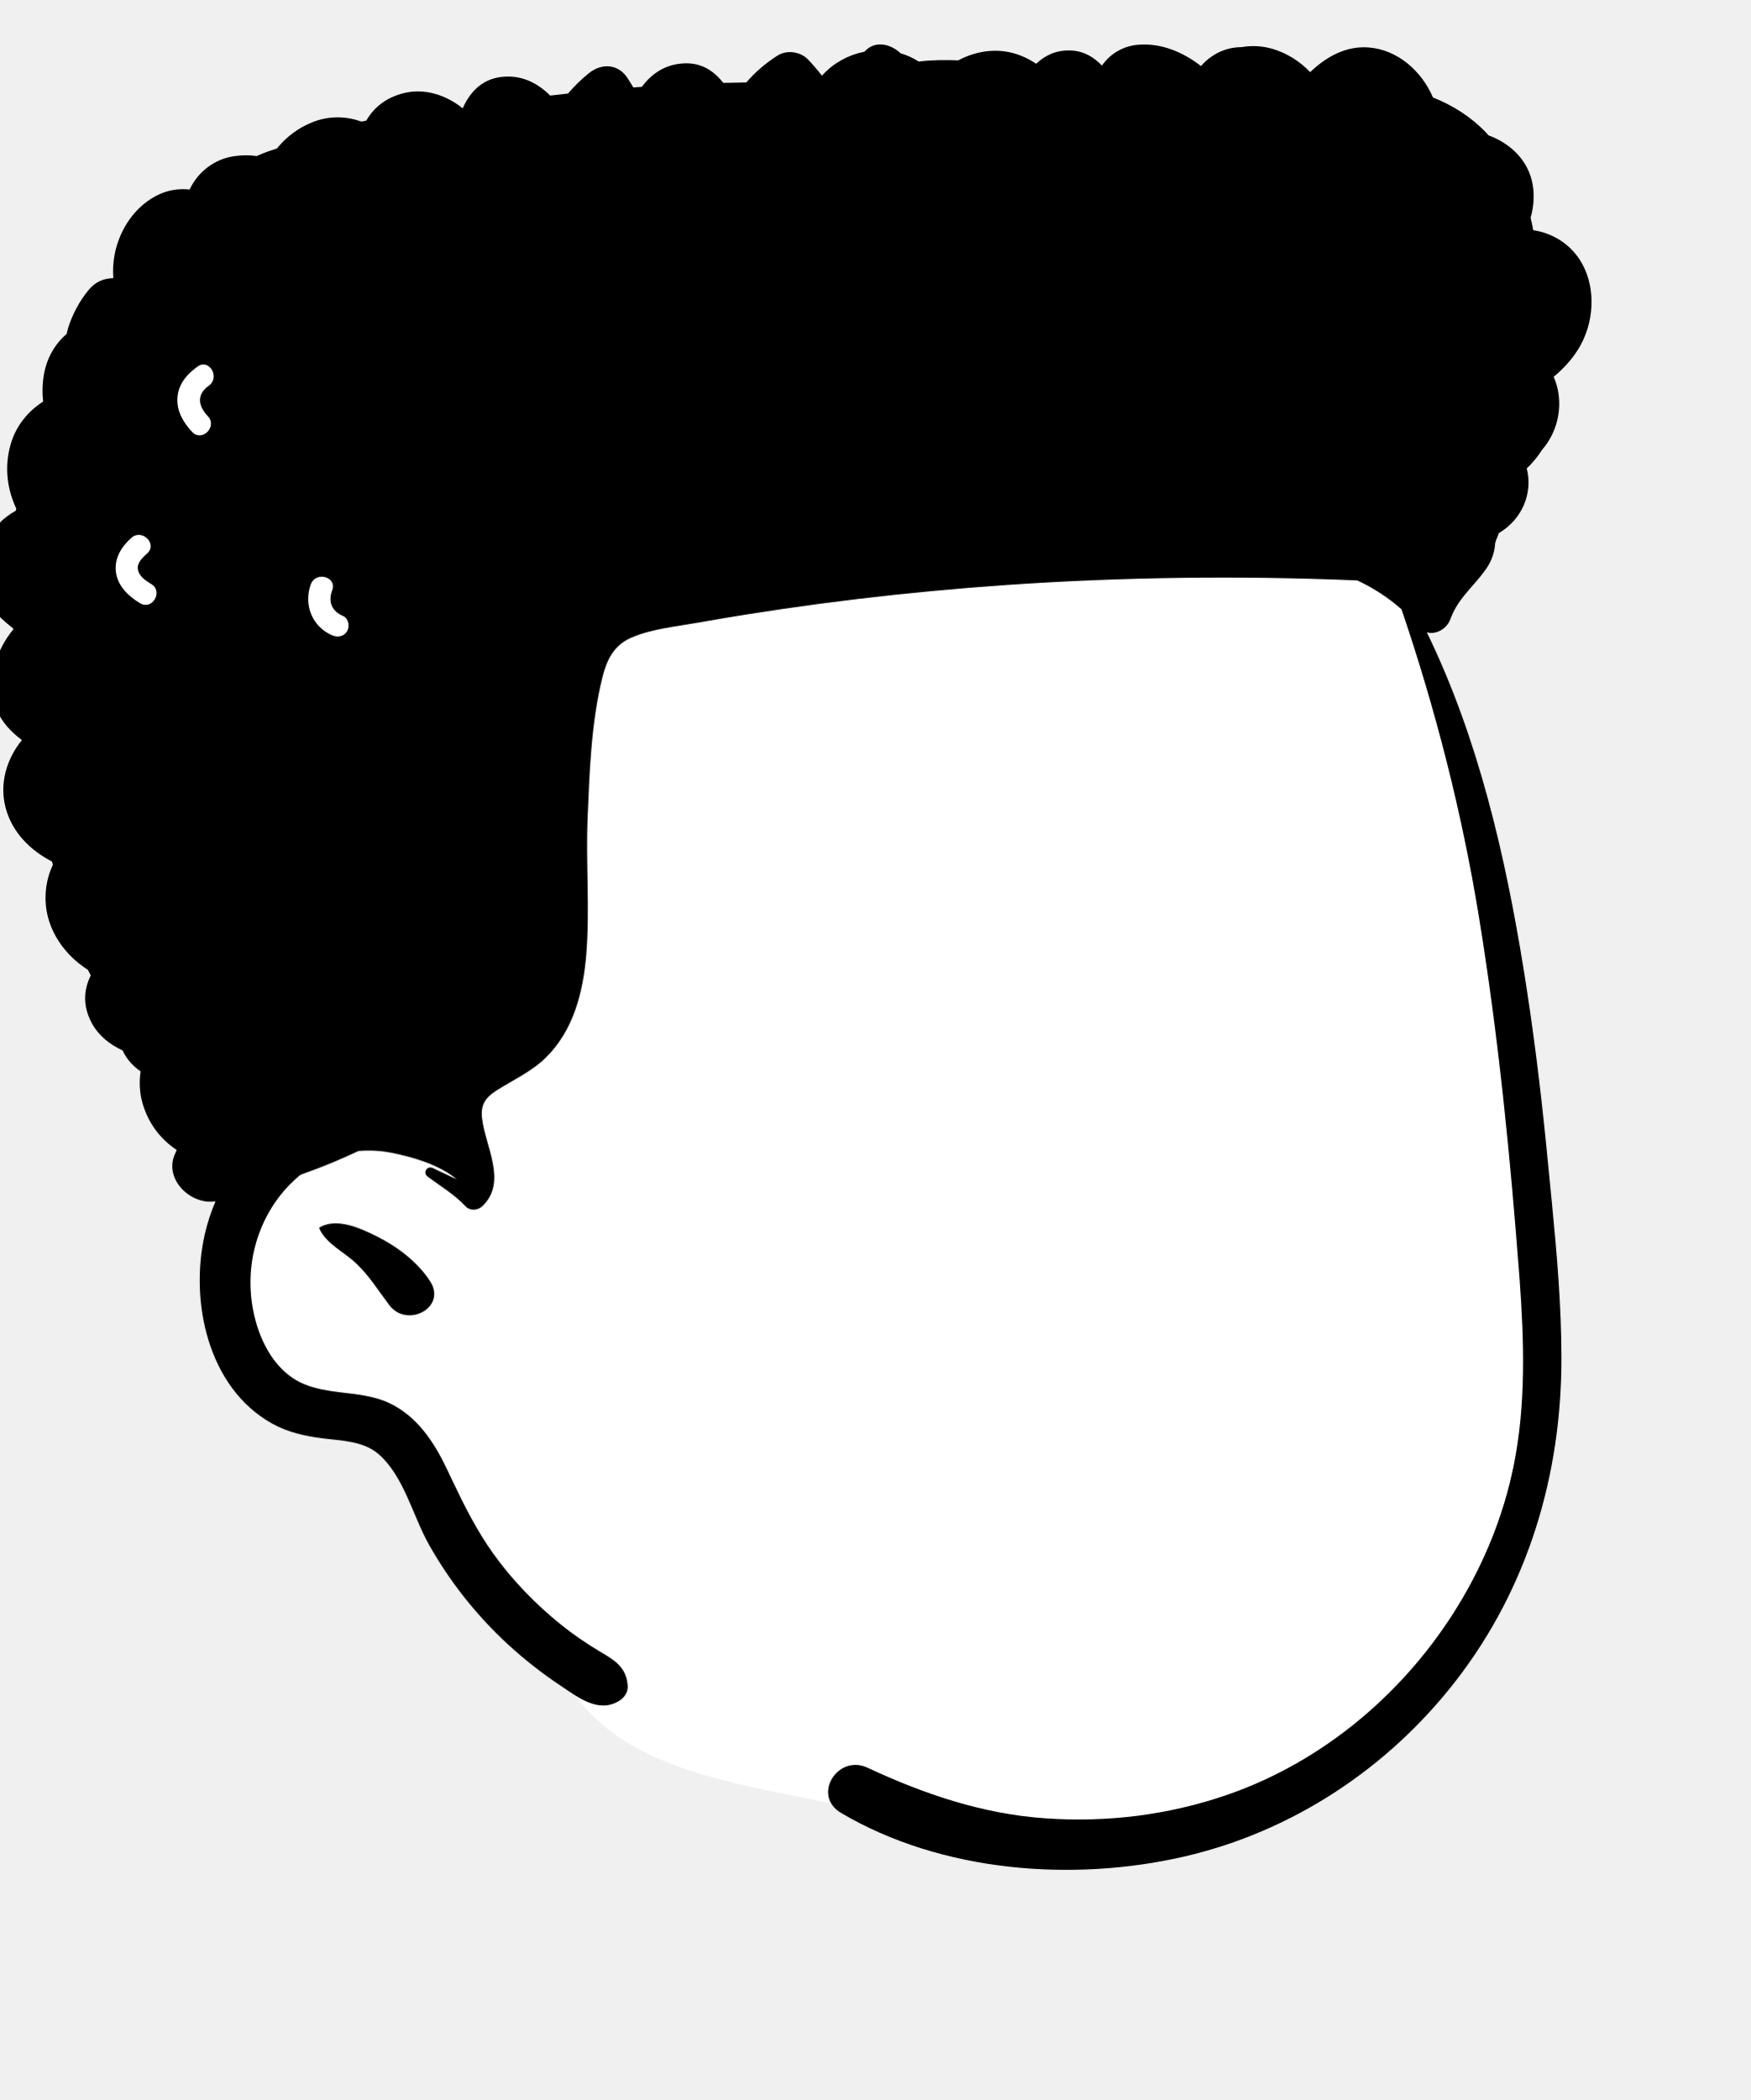
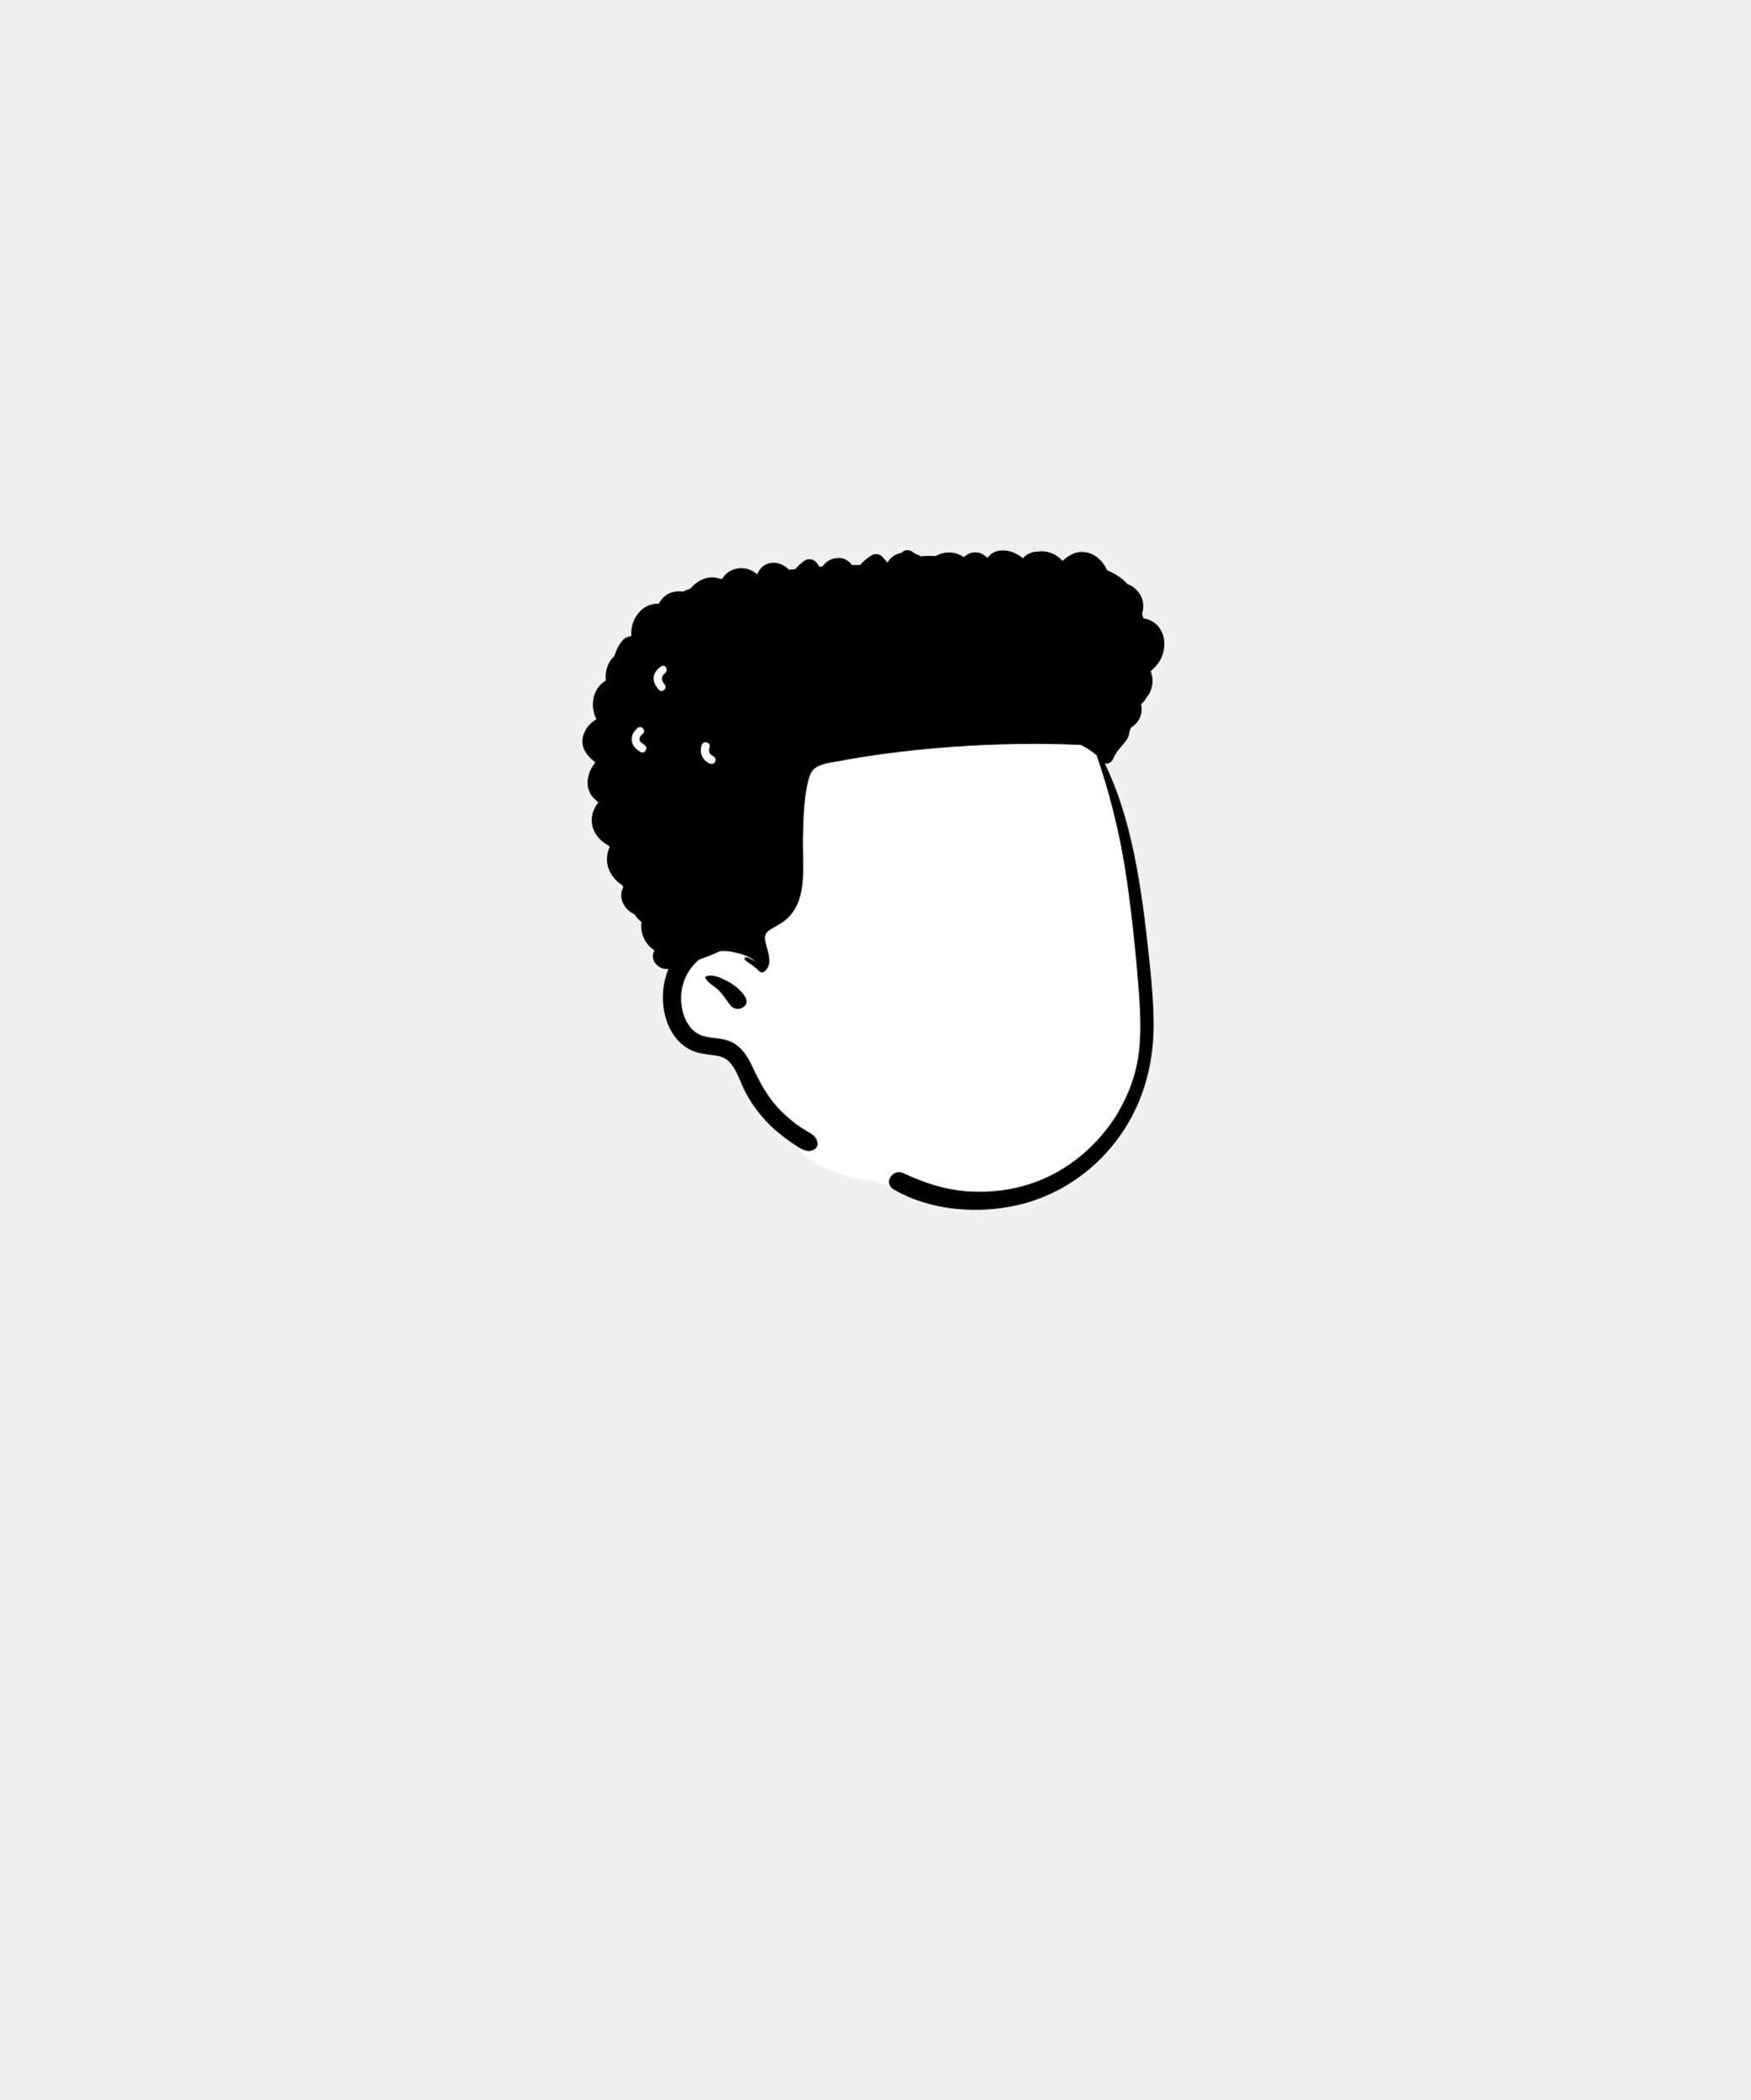
- <svg xmlns="http://www.w3.org/2000/svg" width="473px" height="567px" viewBox="0 0 473 567" version="1.1">
-   <g id="head/mono/Twists-2" stroke="none" stroke-width="1" fill="none" fill-rule="evenodd">
-     <path d="M408.074,252.065 C404.362,222.444 392.702,190.995 380.439,163.38 C352.865,104.994 289.738,96.955 233.147,84.917 C177.303,76.787 118.168,69.446 63.166,85.667 C32.245,93.242 20.168,130.068 25.048,159.129 C27.833,177.238 36.076,194.377 43.105,211.16 C57.076,245.626 65.94,282.525 65.955,319.841 C64.996,344.227 61.554,372.061 89.578,382.39 C116.245,395.651 118.498,431.599 151.889,451.995 C165.391,479.344 202.17,481.751 228.641,488.095 C245.372,491.297 262.292,493.654 279.258,495.176 C328.384,501.471 367.684,487.236 393.4,443.474 C410.609,416.841 423.424,386.089 420.258,353.811 C417.105,319.821 411.852,286.009 408.074,252.065 Z" id="🎨-Background" fill="#FFFFFF" />
-     <path d="M233.571,13.959 C236.375,10.781 240.695,11.871 243.317,14.384 C245.024,14.887 246.678,15.635 248.24,16.625 C251.77,16.172 255.471,16.172 258.933,16.299 C259.773,15.828 260.673,15.409 261.653,15.049 C268.653,12.49 274.852,13.79 279.965,17.216 C282.428,14.886 285.535,13.424 289.507,13.645 C293.052,13.843 295.578,15.511 297.743,17.708 C299.902,14.595 303.392,12.374 307.74,12.065 C313.817,11.633 319.659,14.07 324.501,17.843 C327.322,14.607 331.168,12.747 335.454,12.729 C338.274,12.217 341.25,12.419 343.939,13.231 C347.843,14.41 351.271,16.619 354.001,19.486 C358.32,15.35 363.607,12.374 369.703,12.808 C377.593,13.378 384.133,19.179 387.173,26.319 C392.513,28.458 397.443,31.509 401.563,35.859 C401.783,36.088 401.993,36.328 402.213,36.569 C404.433,37.388 406.523,38.549 408.363,40.078 C414.193,44.929 415.493,51.949 413.563,58.828 C413.833,59.929 414.063,61.049 414.273,62.168 C419.733,62.998 424.693,66.149 427.513,71.279 C431.373,78.319 430.613,87.598 426.433,94.319 C424.636,97.21 422.355,99.646 419.793,101.776 C422.69,108.356 421.3,116.208 416.629,121.53 C415.491,123.365 414.094,125.021 412.522,126.52 C414.257,133.323 411.171,140.342 405.011,143.977 L404.484,145.296 C404.395,145.515 404.305,145.733 404.213,145.949 C404.145,146.229 404.061,146.5 403.978,146.773 C403.831,149.187 403.036,151.556 401.458,153.788 C398.227,158.362 394.223,161.345 392.099,166.685 L391.887,167.246 C390.974,169.773 388.026,171.556 385.514,170.776 C399.461,199.417 406.773,231.286 411.793,262.518 C414.296,278.099 416.228,293.734 417.794,309.429 L419.331,325.058 C420.682,338.951 421.885,352.889 421.893,366.828 C421.913,398.359 412.893,428.688 393.533,453.779 C375.223,477.498 349.313,494.688 320.043,501.458 C289.823,508.438 254.373,505.688 227.273,489.708 C219.283,485.009 226.283,473.708 234.413,477.489 C249.803,484.649 265.443,489.969 282.503,491.159 C299.133,492.328 315.803,490.248 331.573,484.808 C357.663,475.799 379.863,456.929 394.133,433.429 C401.163,421.848 406.253,409.279 408.963,395.998 C412.336,379.445 411.828,362.336 410.588,345.571 L410.503,344.429 C408.053,312.128 404.823,279.628 399.603,247.649 C394.989,219.37 387.894,191.664 378.683,164.571 C375.075,161.395 371.039,158.767 366.72,156.771 C335.093,155.45 303.409,155.836 271.823,158.018 C244.885,159.891 218.077,163.06 191.472,167.678 L188.623,168.179 C182.733,169.228 176.193,169.828 170.643,172.199 C165.883,174.239 163.953,178.159 162.753,182.978 C159.733,195.168 159.273,208.509 158.763,221.009 C158.263,233.228 159.393,245.549 158.413,257.728 C157.583,267.918 154.973,278.348 147.423,285.719 C143.473,289.578 138.613,291.688 134.053,294.618 C131.103,296.509 129.853,298.458 130.233,301.958 C131.053,309.618 137.223,319.268 130.293,325.828 C129.073,326.978 126.963,327.128 125.763,325.828 C122.903,322.719 118.953,320.348 115.563,317.838 C114.143,316.799 115.323,314.779 116.933,315.498 C119.053,316.449 121.213,317.569 123.423,318.549 C118.543,314.529 111.603,312.558 105.823,311.388 C102.913,310.808 99.853,310.638 96.823,310.909 C94.583,311.978 92.293,312.969 90.003,313.938 C87.093,315.159 84.153,316.268 81.193,317.319 C70.923,325.688 66.023,339.299 68.163,352.609 C69.333,359.958 72.723,367.949 79.113,372.239 C86.683,377.319 96.823,375.138 105.003,378.909 C112.663,382.438 117.323,389.569 120.813,396.949 L122.268,400.021 C125.507,406.824 128.837,413.447 133.263,419.638 C138.383,426.808 144.653,433.248 151.493,438.779 C154.811,441.456 158.348,443.863 162.003,446.056 L163.003,446.649 C166.703,448.819 169.353,450.888 169.603,455.478 C169.683,457.078 168.673,458.538 167.373,459.368 C161.773,462.918 156.203,458.478 151.543,455.378 C146.513,452.038 141.703,448.279 137.253,444.179 C128.793,436.399 121.473,427.159 115.843,417.128 C111.553,409.489 109.113,398.739 102.333,392.819 C98.193,389.208 92.343,389.179 87.173,388.518 C82.363,387.899 77.813,386.899 73.533,384.529 C56.123,374.859 51.203,351.449 55.333,333.359 C56.033,330.308 57.013,327.338 58.223,324.478 C51.743,325.558 44.463,318.859 47.093,312.098 C47.293,311.588 47.523,311.109 47.743,310.618 C43.473,307.808 40.103,303.549 38.503,297.978 C37.683,295.098 37.563,292.188 37.993,289.378 C35.923,287.989 34.213,286.078 33.113,283.728 C29.673,282.138 26.623,279.759 24.803,276.359 C22.283,271.668 22.603,267.348 24.523,263.458 C24.253,262.969 23.993,262.469 23.743,261.958 C16.693,257.489 11.773,249.788 12.333,241.248 C12.513,238.418 13.213,235.868 14.293,233.569 C14.203,233.279 14.113,232.978 14.033,232.688 C8.133,229.688 3.253,224.759 1.513,218.179 C-0.227,211.558 1.823,204.958 5.923,199.878 C-0.077,195.489 -3.687,189.359 -1.497,180.088 C-0.607,176.319 1.183,172.888 3.603,169.998 C3.593,169.909 3.573,169.819 3.553,169.728 L2.991,169.293 C-4.416,163.448 -8.674,155.999 -4.127,146.838 C-2.087,142.719 0.823,139.848 4.243,137.958 L4.413,137.418 L4.413,137.418 C1.963,132.168 1.133,126.338 2.823,120.208 C4.203,115.159 7.473,111.138 11.653,108.469 C11.373,106.208 11.413,103.799 11.863,101.188 C12.613,96.779 14.803,92.929 18.003,90.199 C18.123,89.618 18.273,89.049 18.443,88.478 C19.523,84.989 21.543,81.199 23.883,78.388 C25.813,76.058 27.973,75.208 30.613,75.118 C30.453,72.969 30.563,70.788 31.003,68.578 C32.353,61.759 36.693,55.348 43.123,52.438 C45.763,51.248 48.543,50.899 51.223,51.188 C53.503,46.388 57.953,42.909 63.423,42.159 C65.553,41.859 67.533,41.878 69.353,42.149 C70.383,41.668 71.453,41.239 72.573,40.848 C73.313,40.588 74.063,40.348 74.813,40.109 C77.343,36.969 80.673,34.458 84.563,32.949 C89.053,31.199 93.623,31.378 97.673,32.848 L98.963,32.578 L98.963,32.578 C100.983,29.078 104.203,26.368 109.153,25.138 C114.773,23.748 120.543,25.688 124.963,29.219 C124.983,29.219 125.003,29.219 125.033,29.208 C127.343,24.038 131.293,20.438 137.923,20.688 C142.053,20.848 145.783,22.899 148.663,25.819 C150.263,25.618 151.863,25.438 153.473,25.259 C155.173,23.268 157.063,21.409 159.153,19.739 C162.573,16.998 167.023,17.219 169.543,21.078 C170.093,21.918 170.603,22.768 171.113,23.618 L173.423,23.458 L173.423,23.458 C176.143,19.788 179.853,17.308 184.933,17.109 C189.593,16.918 192.913,19.199 195.443,22.388 C197.503,22.338 199.573,22.299 201.643,22.268 C204.053,19.478 206.893,17.018 210.133,14.978 C212.613,13.418 216.273,13.949 218.283,16.029 C219.641,17.443 220.905,18.919 222.08,20.447 C225.109,17.051 229.2,14.814 233.571,13.959 Z M86.393,331.509 C91.063,328.849 97.343,331.728 101.863,333.988 C107.373,336.738 112.843,340.889 116.213,346.089 C120.803,353.168 110.013,358.889 105.183,352.538 C102.213,348.628 99.843,344.688 96.243,341.269 C92.953,338.128 88.183,336.029 86.293,331.889 C86.223,331.748 86.243,331.589 86.393,331.509 Z M89.673,159.658 L89.761,159.408 C91.089,155.775 85.293,154.209 83.976,157.812 C81.98,163.273 84.281,169.21 89.675,171.568 C91.17,172.222 92.878,171.995 93.779,170.492 C94.536,169.227 94.185,167.035 92.703,166.388 C89.668,165.061 88.651,162.718 89.673,159.658 L89.673,159.658 Z M39.742,149.499 C42.643,146.939 38.386,142.708 35.499,145.257 C32.805,147.635 30.807,150.865 31.326,154.58 C31.855,158.366 34.71,161.039 37.835,162.928 C41.147,164.931 44.166,159.745 40.863,157.747 L40.492,157.52 C39.105,156.659 37.482,155.475 37.248,153.781 C36.999,151.981 38.522,150.576 39.742,149.499 Z M56.209,104.327 L56.415,104.176 C59.531,101.952 56.538,96.746 53.386,98.995 C50.496,101.058 48.178,103.738 47.934,107.434 C47.697,111.026 49.525,114.14 51.915,116.667 C54.574,119.478 58.812,115.23 56.158,112.425 C53.572,109.691 53.066,106.708 56.209,104.327 L56.209,104.327 Z" id="🖍-Ink" fill="#000000" />
+ <svg xmlns="http://www.w3.org/2000/svg" version="1.1" id="圖層_1" x="0px" y="0px" viewBox="0 0 473 567" style="enable-background:new 0 0 473 567;" xml:space="preserve">
+   <style type="text/css">
+ 	.st0{fill-rule:evenodd;clip-rule:evenodd;fill:#FFFFFF;}
+ 	.st1{fill-rule:evenodd;clip-rule:evenodd;}
+ </style>
+   <g id="head_x2F_mono_x2F_Twists-2">
+     <path id="_xD83C__xDFA8_-Background" class="st0" d="M306.6,235.2c-1.3-10.7-5.5-22-10-32c-10-21.1-32.7-24-53.2-28.3   c-20.2-2.9-41.5-5.6-61.4,0.3c-11.2,2.7-15.5,16-13.8,26.5c1,6.5,4,12.7,6.5,18.8c5,12.4,8.2,25.8,8.2,39.2   c-0.3,8.8-1.6,18.8,8.5,22.6c9.6,4.8,10.4,17.8,22.5,25.1c4.9,9.9,18.1,10.7,27.7,13c6,1.2,12.1,2,18.3,2.6   c17.7,2.3,31.9-2.9,41.2-18.7c6.2-9.6,10.8-20.7,9.7-32.4C309.9,259.7,308,247.5,306.6,235.2z" />
+     <path id="_xD83D__xDD8D_-Ink" class="st1" d="M243.6,149.3c1-1.1,2.6-0.8,3.5,0.2c0.6,0.2,1.2,0.5,1.8,0.8c1.3-0.2,2.6-0.2,3.9-0.1   c0.3-0.2,0.6-0.3,1-0.5c2.5-0.9,4.8-0.5,6.6,0.8c0.9-0.8,2-1.4,3.4-1.3c1.3,0.1,2.2,0.7,3,1.5c0.8-1.1,2-1.9,3.6-2   c2.2-0.2,4.3,0.7,6,2.1c1-1.2,2.4-1.8,4-1.8c1-0.2,2.1-0.1,3.1,0.2c1.4,0.4,2.6,1.2,3.6,2.3c1.6-1.5,3.5-2.6,5.7-2.4   c2.8,0.2,5.2,2.3,6.3,4.9c1.9,0.8,3.7,1.9,5.2,3.4c0.1,0.1,0.2,0.2,0.2,0.3c0.8,0.3,1.6,0.7,2.2,1.3c2.1,1.8,2.6,4.3,1.9,6.8   c0.1,0.4,0.2,0.8,0.3,1.2c2,0.3,3.8,1.4,4.8,3.3c1.4,2.5,1.1,5.9-0.4,8.3c-0.6,1-1.5,1.9-2.4,2.7c1,2.4,0.5,5.2-1.1,7.1   c-0.4,0.7-0.9,1.3-1.5,1.8c0.6,2.5-0.5,5-2.7,6.3l-0.2,0.5c0,0.1-0.1,0.2-0.1,0.2c0,0.1-0.1,0.2-0.1,0.3c-0.1,0.9-0.3,1.7-0.9,2.5   c-1.2,1.7-2.6,2.7-3.4,4.7l-0.1,0.2c-0.3,0.9-1.4,1.6-2.3,1.3c5,10.3,7.7,21.8,9.5,33.1c0.9,5.6,1.6,11.3,2.2,16.9l0.6,5.6   c0.5,5,0.9,10,0.9,15.1c0,11.4-3.2,22.3-10.2,31.4c-6.6,8.6-16,14.8-26.5,17.2c-10.9,2.5-23.7,1.5-33.5-4.2   c-2.9-1.7-0.4-5.8,2.6-4.4c5.6,2.6,11.2,4.5,17.4,4.9c6,0.4,12-0.3,17.7-2.3c9.4-3.3,17.4-10.1,22.6-18.5c2.5-4.2,4.4-8.7,5.4-13.5   c1.2-6,1-12.2,0.6-18.2l0-0.4c-0.9-11.7-2.1-23.4-3.9-34.9c-1.7-10.2-4.2-20.2-7.6-30c-1.3-1.1-2.8-2.1-4.3-2.8   c-11.4-0.5-22.9-0.3-34.3,0.5c-9.7,0.7-19.4,1.8-29,3.5l-1,0.2c-2.1,0.4-4.5,0.6-6.5,1.5c-1.7,0.7-2.4,2.2-2.8,3.9   c-1.1,4.4-1.3,9.2-1.4,13.7c-0.2,4.4,0.2,8.9-0.1,13.3c-0.3,3.7-1.2,7.4-4,10.1c-1.4,1.4-3.2,2.2-4.8,3.2c-1.1,0.7-1.5,1.4-1.4,2.6   c0.3,2.8,2.5,6.2,0,8.6c-0.4,0.4-1.2,0.5-1.6,0c-1-1.1-2.5-2-3.7-2.9c-0.5-0.4-0.1-1.1,0.5-0.8c0.8,0.3,1.5,0.7,2.3,1.1   c-1.8-1.5-4.3-2.2-6.4-2.6c-1.1-0.2-2.2-0.3-3.2-0.2c-0.8,0.4-1.6,0.7-2.5,1.1c-1.1,0.4-2.1,0.8-3.2,1.2c-3.7,3-5.5,7.9-4.7,12.7   c0.4,2.7,1.6,5.5,4,7.1c2.7,1.8,6.4,1,9.3,2.4c2.8,1.3,4.4,3.8,5.7,6.5l0.5,1.1c1.2,2.5,2.4,4.8,4,7.1c1.8,2.6,4.1,4.9,6.6,6.9   c1.2,1,2.5,1.8,3.8,2.6l0.4,0.2c1.3,0.8,2.3,1.5,2.4,3.2c0,0.6-0.3,1.1-0.8,1.4c-2,1.3-4-0.3-5.7-1.4c-1.8-1.2-3.6-2.6-5.2-4   c-3.1-2.8-5.7-6.1-7.7-9.8c-1.5-2.8-2.4-6.6-4.9-8.8c-1.5-1.3-3.6-1.3-5.5-1.6c-1.7-0.2-3.4-0.6-4.9-1.4   c-6.3-3.5-8.1-11.9-6.6-18.5c0.3-1.1,0.6-2.2,1-3.2c-2.3,0.4-5-2-4-4.5c0.1-0.2,0.2-0.4,0.2-0.5c-1.5-1-2.8-2.6-3.3-4.6   c-0.3-1-0.3-2.1-0.2-3.1c-0.7-0.5-1.4-1.2-1.8-2c-1.2-0.6-2.3-1.4-3-2.7c-0.9-1.7-0.8-3.3-0.1-4.7c-0.1-0.2-0.2-0.4-0.3-0.5   c-2.5-1.6-4.3-4.4-4.1-7.5c0.1-1,0.3-1.9,0.7-2.8c0-0.1-0.1-0.2-0.1-0.3c-2.1-1.1-3.9-2.9-4.5-5.2c-0.6-2.4,0.1-4.8,1.6-6.6   c-2.2-1.6-3.5-3.8-2.7-7.1c0.3-1.4,1-2.6,1.8-3.6c0,0,0-0.1,0-0.1l-0.2-0.2c-2.7-2.1-4.2-4.8-2.6-8.1c0.7-1.5,1.8-2.5,3-3.2   l0.1-0.2l0,0c-0.9-1.9-1.2-4-0.6-6.2c0.5-1.8,1.7-3.3,3.2-4.2c-0.1-0.8-0.1-1.7,0.1-2.6c0.3-1.6,1.1-3,2.2-4c0-0.2,0.1-0.4,0.2-0.6   c0.4-1.3,1.1-2.6,2-3.6c0.7-0.8,1.5-1.1,2.4-1.2c-0.1-0.8,0-1.6,0.1-2.4c0.5-2.5,2.1-4.8,4.4-5.8c1-0.4,2-0.6,2.9-0.5   c0.8-1.7,2.4-3,4.4-3.3c0.8-0.1,1.5-0.1,2.1,0c0.4-0.2,0.8-0.3,1.2-0.5c0.3-0.1,0.5-0.2,0.8-0.3c0.9-1.1,2.1-2,3.5-2.6   c1.6-0.6,3.3-0.6,4.7,0l0.5-0.1l0,0c0.7-1.3,1.9-2.2,3.7-2.7c2-0.5,4.1,0.2,5.7,1.5c0,0,0,0,0,0c0.8-1.9,2.3-3.2,4.7-3.1   c1.5,0.1,2.8,0.8,3.9,1.9c0.6-0.1,1.2-0.1,1.7-0.2c0.6-0.7,1.3-1.4,2.1-2c1.2-1,2.8-0.9,3.8,0.5c0.2,0.3,0.4,0.6,0.6,0.9l0.8-0.1   l0,0c1-1.3,2.3-2.2,4.2-2.3c1.7-0.1,2.9,0.8,3.8,1.9c0.7,0,1.5,0,2.2,0c0.9-1,1.9-1.9,3.1-2.6c0.9-0.6,2.2-0.4,2.9,0.4   c0.5,0.5,0.9,1,1.4,1.6C240.6,150.4,242.1,149.6,243.6,149.3z M190.5,263.9c1.7-1,4,0.1,5.6,0.9c2,1,4,2.5,5.2,4.4   c1.7,2.6-2.2,4.6-4,2.3c-1.1-1.4-1.9-2.8-3.2-4.1c-1.2-1.1-2.9-1.9-3.6-3.4C190.5,264,190.5,263.9,190.5,263.9z M191.7,201.9   L191.7,201.9c0.5-1.4-1.6-2-2.1-0.7c-0.7,2,0.1,4.1,2.1,5c0.5,0.2,1.2,0.2,1.5-0.4c0.3-0.5,0.1-1.2-0.4-1.5   C191.7,203.8,191.3,203,191.7,201.9L191.7,201.9z M173.7,198.2c1-0.9-0.5-2.5-1.5-1.5c-1,0.9-1.7,2-1.5,3.4c0.2,1.4,1.2,2.3,2.3,3   c1.2,0.7,2.3-1.1,1.1-1.9l-0.1-0.1c-0.5-0.3-1.1-0.7-1.2-1.3C172.7,199.1,173.2,198.6,173.7,198.2z M179.6,181.9L179.6,181.9   c1.2-0.9,0.1-2.7-1-1.9c-1,0.7-1.9,1.7-2,3c-0.1,1.3,0.6,2.4,1.4,3.3c1,1,2.5-0.5,1.5-1.5C178.7,183.8,178.5,182.8,179.6,181.9   L179.6,181.9z" />
  </g>
</svg>
